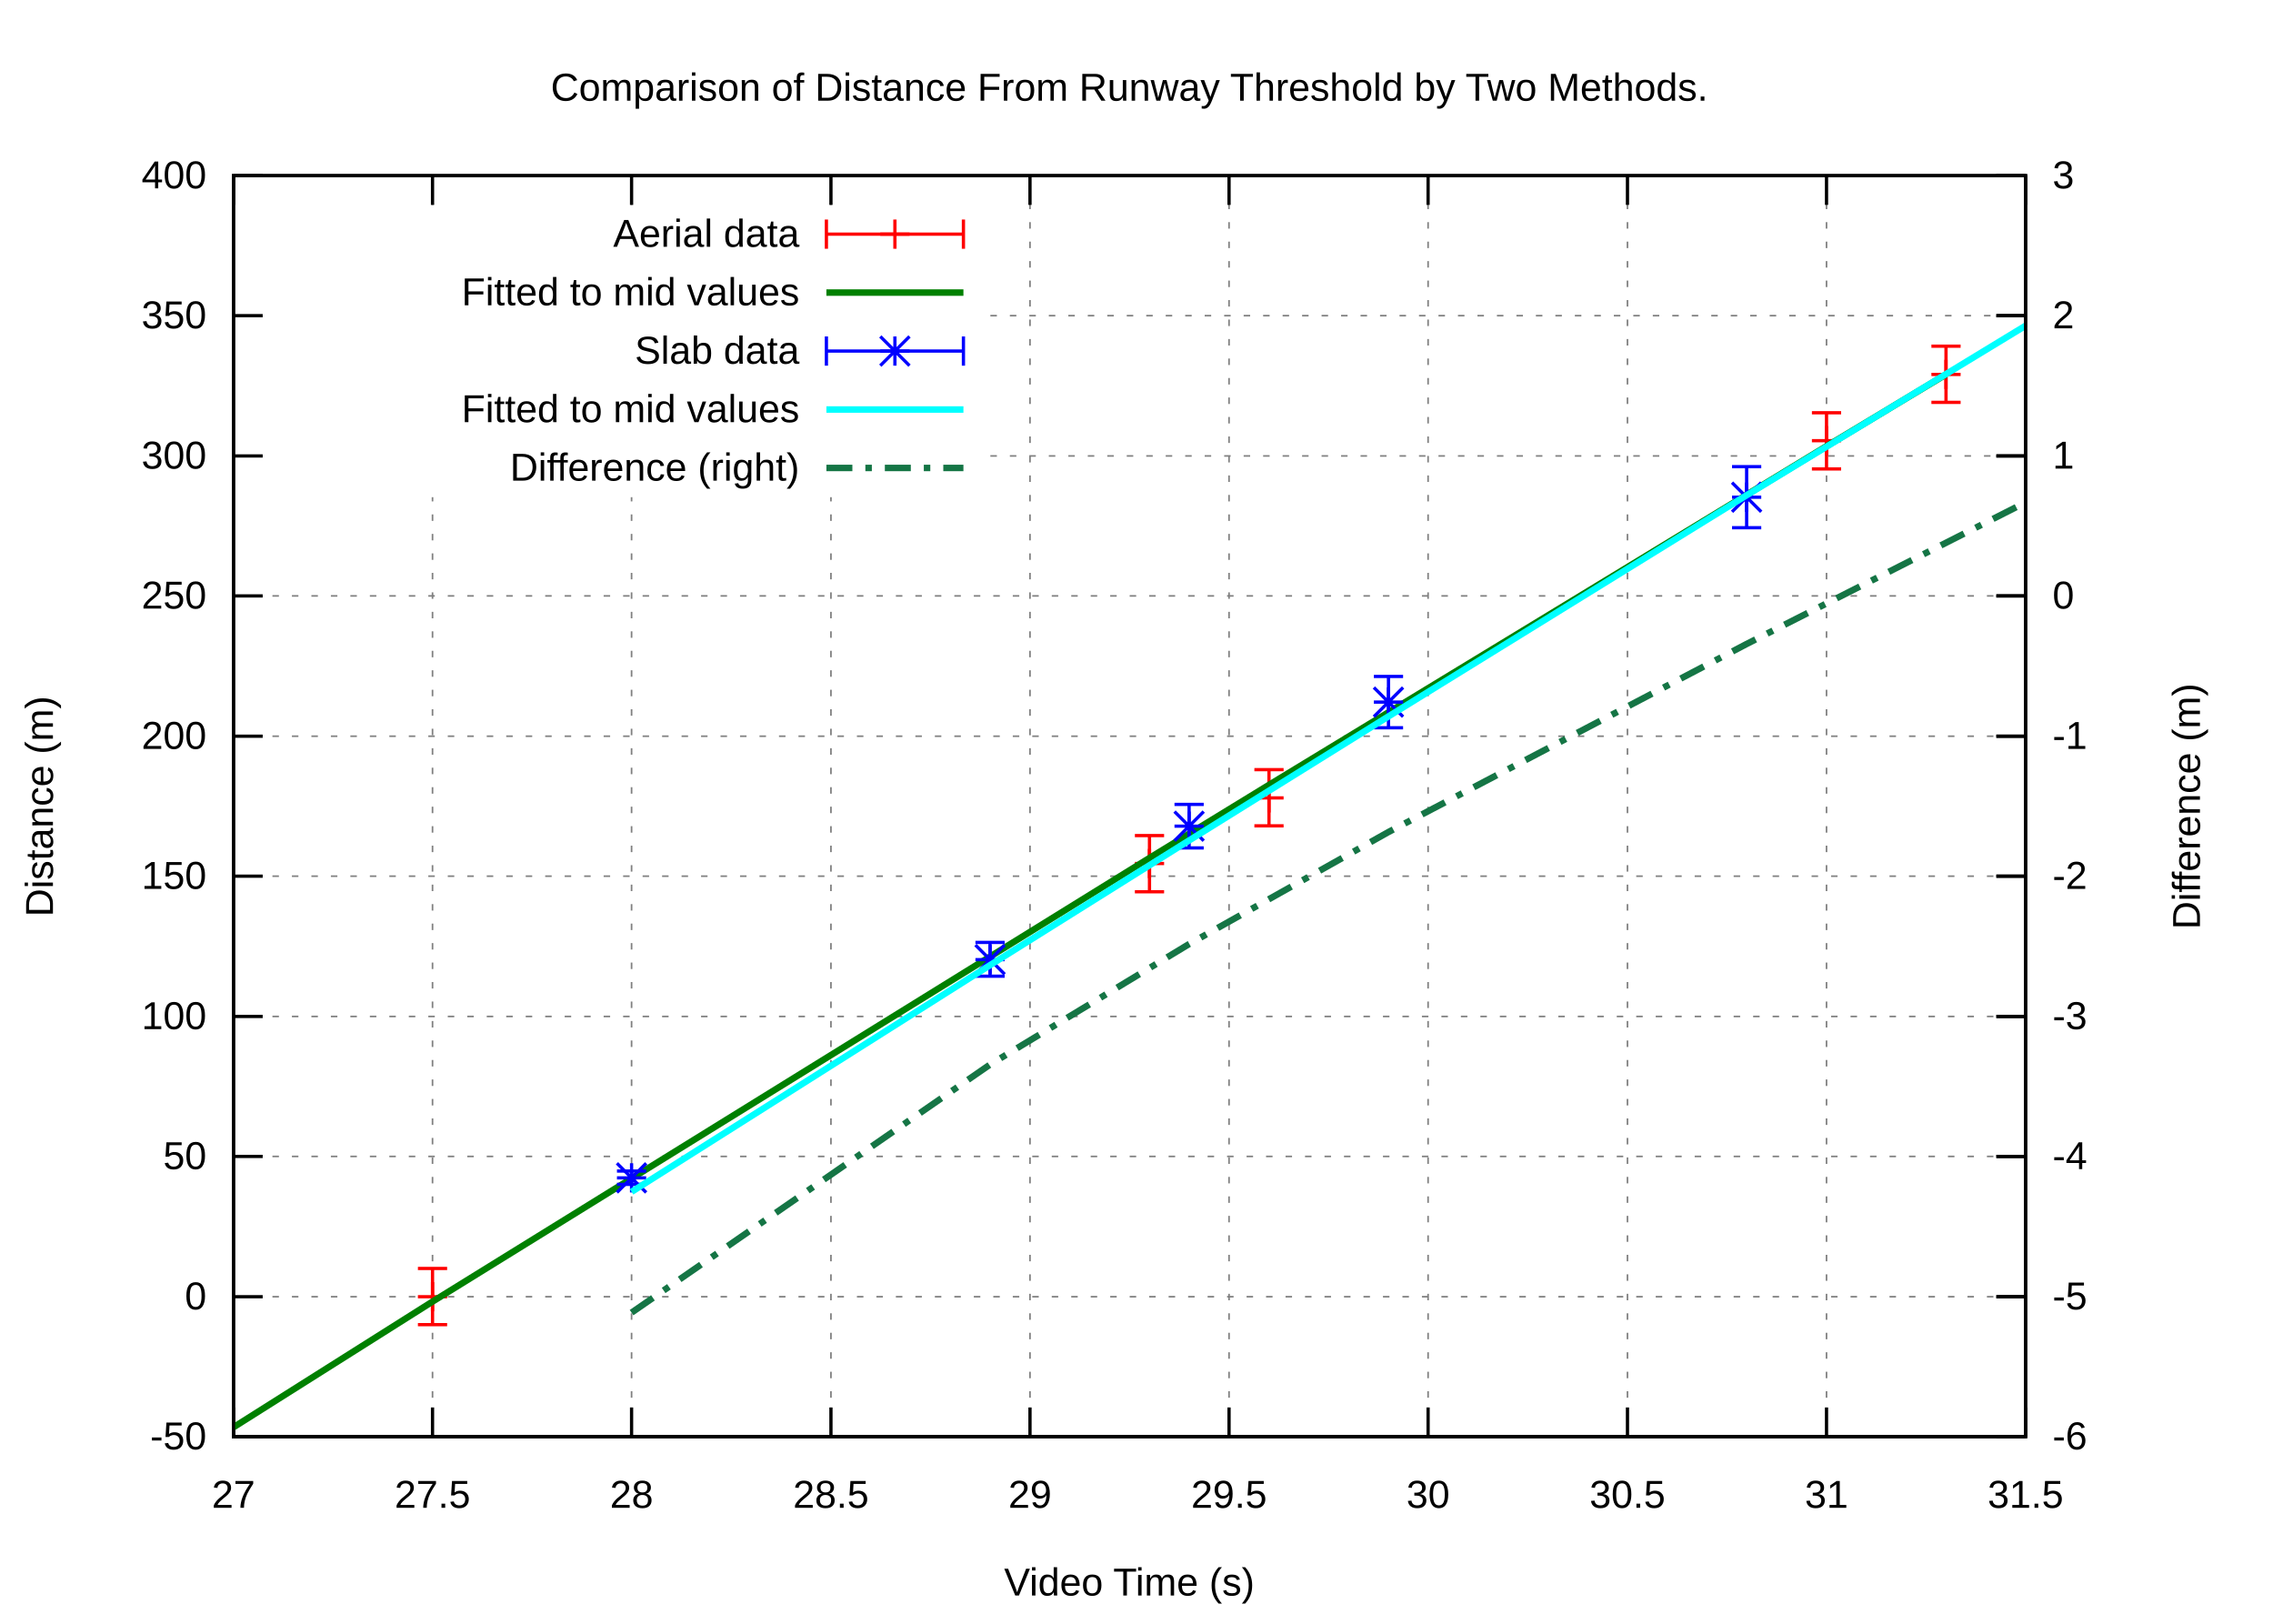
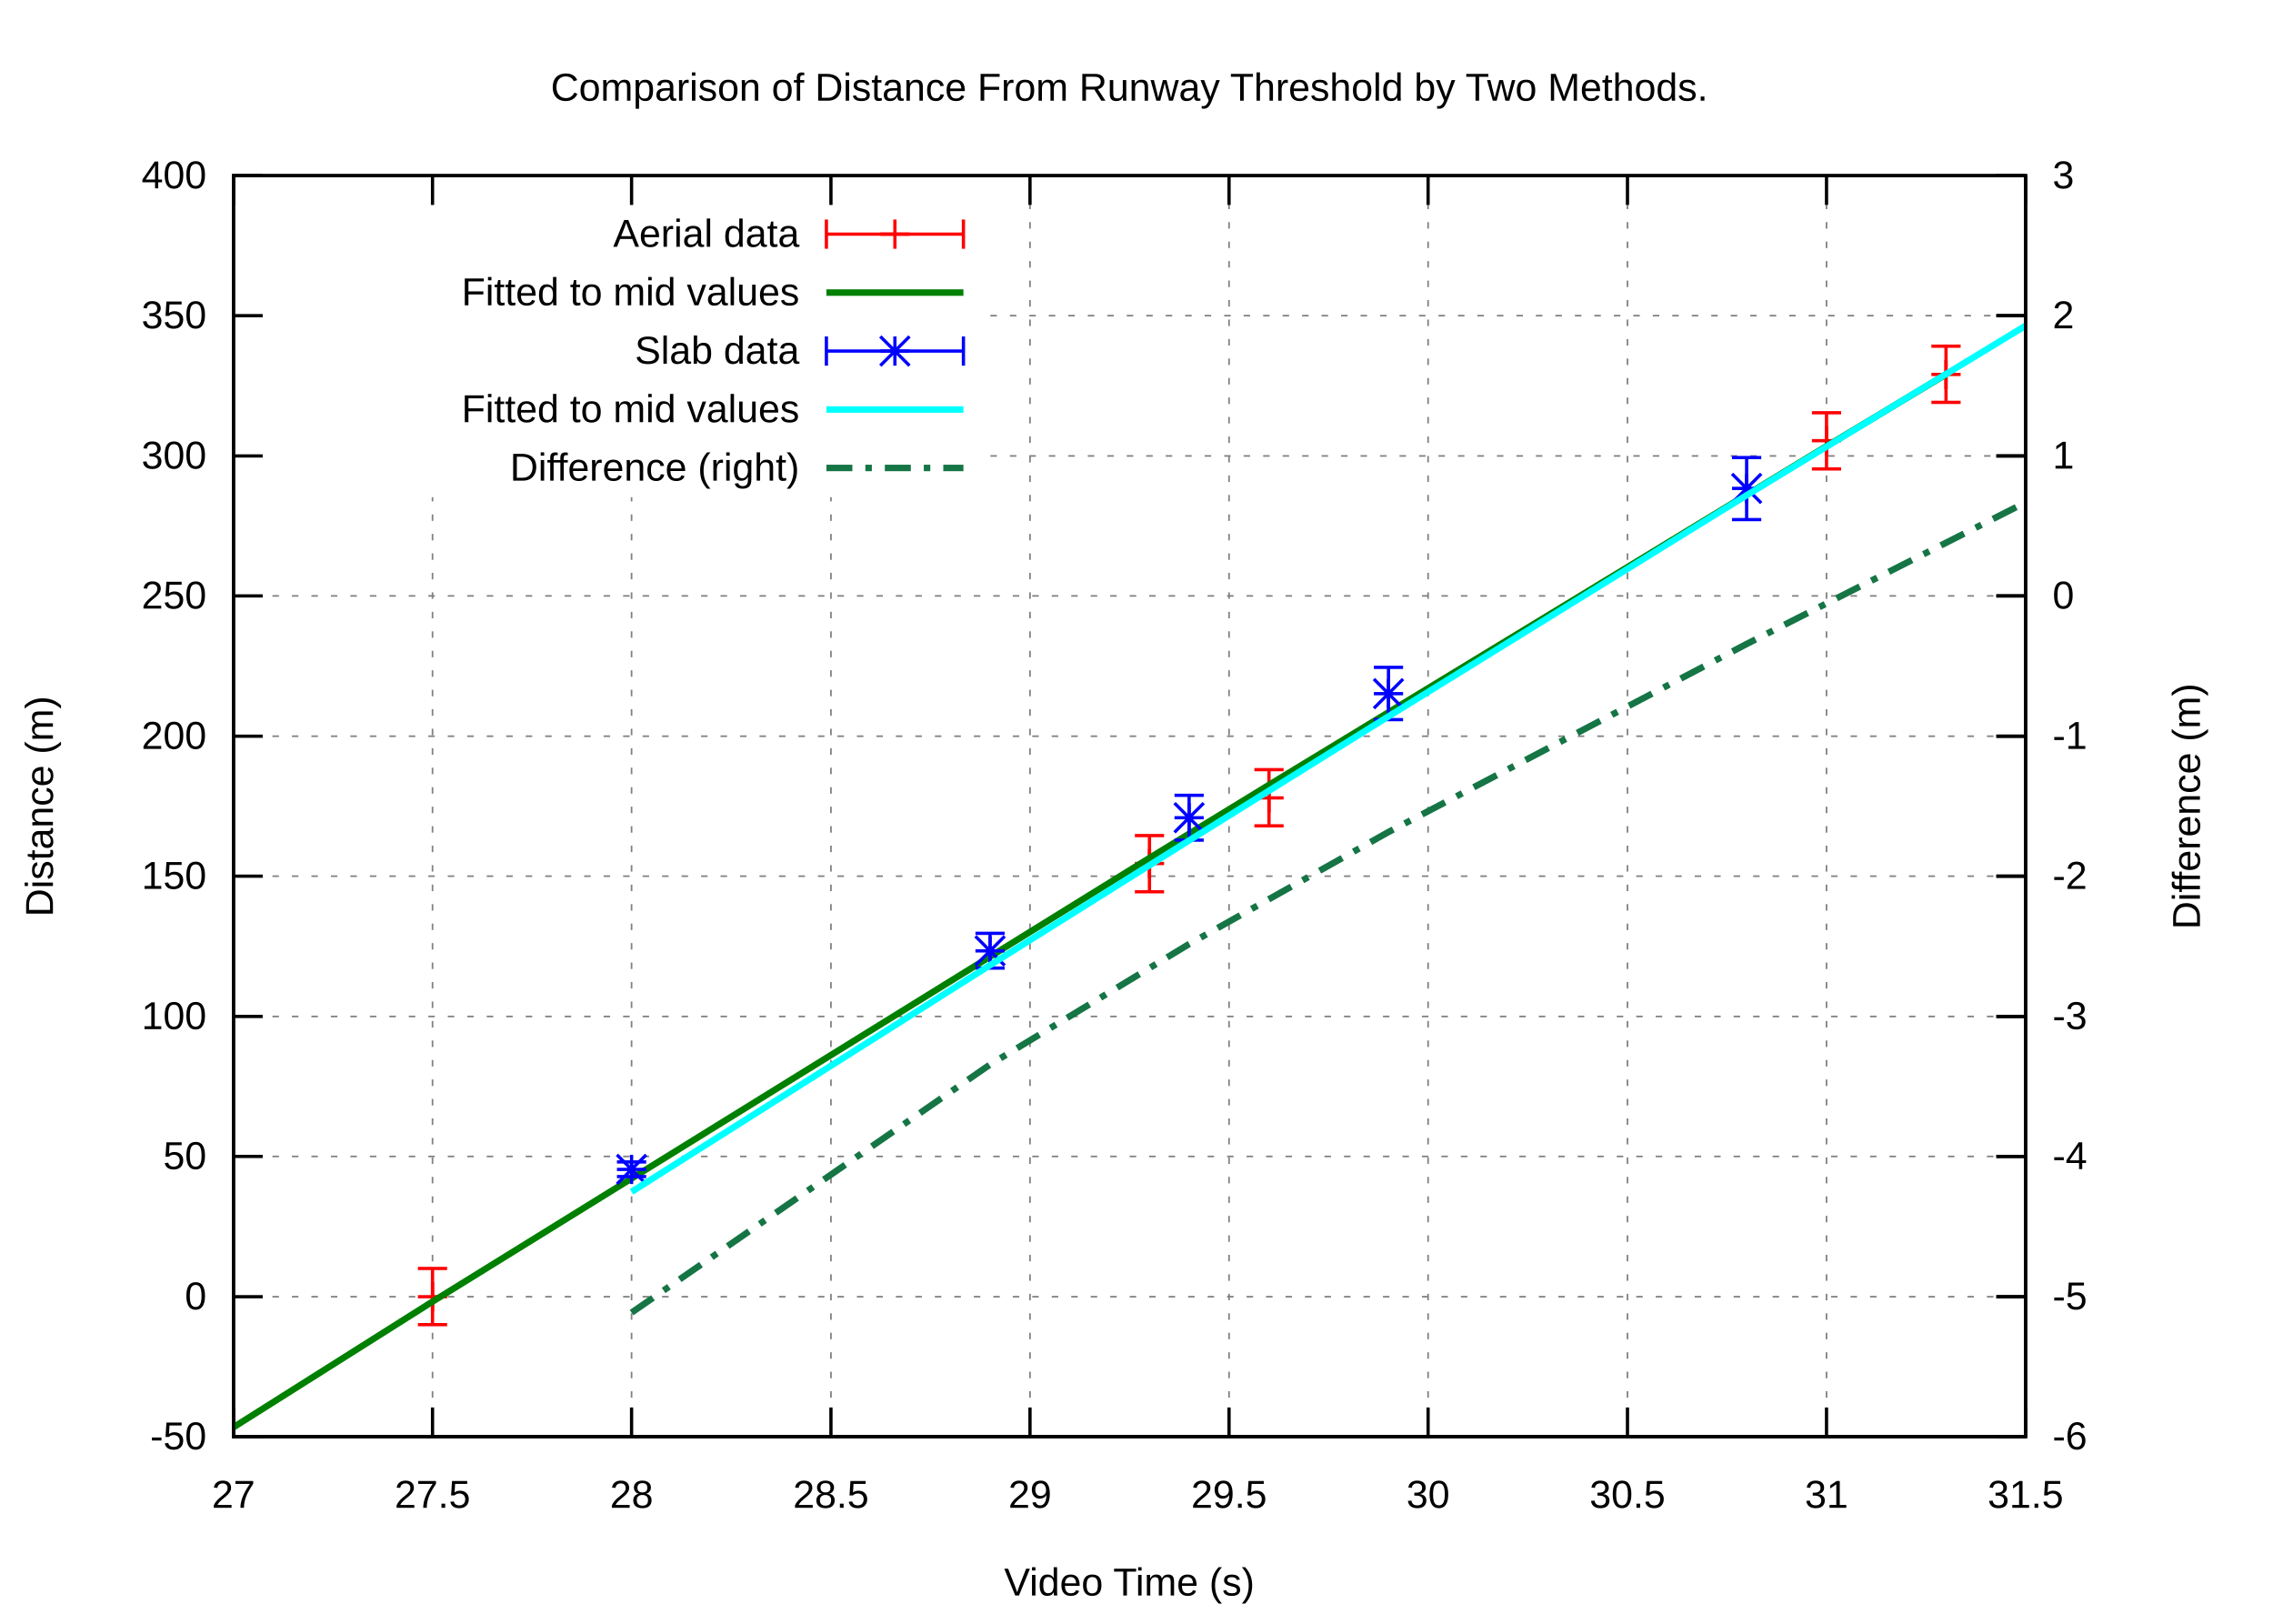
<svg xmlns="http://www.w3.org/2000/svg" xmlns:xlink="http://www.w3.org/1999/xlink" width="700" height="500" viewBox="0 0 700 500">
  <g id="gnuplot_canvas">
    <rect x="0" y="0" width="700" height="500" fill="none" />
    <defs>
      <circle id="gpDot" r="0.5" stroke-width="0.5" stroke="currentColor" />
      <path id="gpPt0" stroke-width="0.222" stroke="currentColor" d="M-1,0 h2 M0,-1 v2" />
      <path id="gpPt1" stroke-width="0.222" stroke="currentColor" d="M-1,-1 L1,1 M1,-1 L-1,1" />
      <path id="gpPt2" stroke-width="0.222" stroke="currentColor" d="M-1,0 L1,0 M0,-1 L0,1 M-1,-1 L1,1 M-1,1 L1,-1" />
      <rect id="gpPt3" stroke-width="0.222" stroke="currentColor" x="-1" y="-1" width="2" height="2" />
      <rect id="gpPt4" stroke-width="0.222" stroke="currentColor" fill="currentColor" x="-1" y="-1" width="2" height="2" />
      <circle id="gpPt5" stroke-width="0.222" stroke="currentColor" cx="0" cy="0" r="1" />
      <use xlink:href="#gpPt5" id="gpPt6" fill="currentColor" stroke="none" />
      <path id="gpPt7" stroke-width="0.222" stroke="currentColor" d="M0,-1.33 L-1.33,0.67 L1.33,0.67 z" />
      <use xlink:href="#gpPt7" id="gpPt8" fill="currentColor" stroke="none" />
      <use xlink:href="#gpPt7" id="gpPt9" stroke="currentColor" transform="rotate(180)" />
      <use xlink:href="#gpPt9" id="gpPt10" fill="currentColor" stroke="none" />
      <use xlink:href="#gpPt3" id="gpPt11" stroke="currentColor" transform="rotate(45)" />
      <use xlink:href="#gpPt11" id="gpPt12" fill="currentColor" stroke="none" />
      <path id="gpPt13" stroke-width="0.222" stroke="currentColor" d="M0,1.330 L1.265,0.411 L0.782,-1.067 L-0.782,-1.076 L-1.265,0.411 z" />
      <use xlink:href="#gpPt13" id="gpPt14" fill="currentColor" stroke="none" />
      <filter id="textbox" filterUnits="objectBoundingBox" x="0" y="0" height="1" width="1">
        <feFlood flood-color="white" flood-opacity="1" result="bgnd" />
        <feComposite in="SourceGraphic" in2="bgnd" operator="atop" />
      </filter>
      <filter id="greybox" filterUnits="objectBoundingBox" x="0" y="0" height="1" width="1">
        <feFlood flood-color="lightgrey" flood-opacity="1" result="grey" />
        <feComposite in="SourceGraphic" in2="grey" operator="atop" />
      </filter>
    </defs>
    <g fill="none" color="white" stroke="currentColor" stroke-width="1.00" stroke-linecap="butt" stroke-linejoin="miter">
</g>
    <g fill="none" color="black" stroke="currentColor" stroke-width="1.00" stroke-linecap="butt" stroke-linejoin="miter">
</g>
    <g fill="none" color="black" stroke="black" stroke-width="0.50" stroke-linecap="butt" stroke-linejoin="miter">
</g>
    <g fill="none" color="gray" stroke="currentColor" stroke-width="0.50" stroke-linecap="butt" stroke-linejoin="miter">
      <path stroke="gray" stroke-dasharray="2,4" class="gridline" d="M71.9,442.4 L623.8,442.4  " />
    </g>
    <g fill="none" color="gray" stroke="gray" stroke-width="1.00" stroke-linecap="butt" stroke-linejoin="miter">
</g>
    <g fill="none" color="black" stroke="currentColor" stroke-width="1.00" stroke-linecap="butt" stroke-linejoin="miter">
      <path stroke="black" d="M71.9,442.4 L80.9,442.4 M623.8,442.4 L614.8,442.4  " />
      <g transform="translate(63.6,446.3)" stroke="none" fill="black" font-family="Arial" font-size="12.00" text-anchor="end">
        <text>
          <tspan font-family="Arial">-50</tspan>
        </text>
      </g>
    </g>
    <g fill="none" color="black" stroke="currentColor" stroke-width="1.00" stroke-linecap="butt" stroke-linejoin="miter">
</g>
    <g fill="none" color="black" stroke="black" stroke-width="0.50" stroke-linecap="butt" stroke-linejoin="miter">
</g>
    <g fill="none" color="gray" stroke="currentColor" stroke-width="0.50" stroke-linecap="butt" stroke-linejoin="miter">
      <path stroke="gray" stroke-dasharray="2,4" class="gridline" d="M71.9,399.3 L623.8,399.3  " />
    </g>
    <g fill="none" color="gray" stroke="gray" stroke-width="1.00" stroke-linecap="butt" stroke-linejoin="miter">
</g>
    <g fill="none" color="black" stroke="currentColor" stroke-width="1.00" stroke-linecap="butt" stroke-linejoin="miter">
      <path stroke="black" d="M71.9,399.3 L80.9,399.3 M623.8,399.3 L614.8,399.3  " />
      <g transform="translate(63.6,403.2)" stroke="none" fill="black" font-family="Arial" font-size="12.00" text-anchor="end">
        <text>
          <tspan font-family="Arial"> 0</tspan>
        </text>
      </g>
    </g>
    <g fill="none" color="black" stroke="currentColor" stroke-width="1.00" stroke-linecap="butt" stroke-linejoin="miter">
</g>
    <g fill="none" color="black" stroke="black" stroke-width="0.50" stroke-linecap="butt" stroke-linejoin="miter">
</g>
    <g fill="none" color="gray" stroke="currentColor" stroke-width="0.50" stroke-linecap="butt" stroke-linejoin="miter">
      <path stroke="gray" stroke-dasharray="2,4" class="gridline" d="M71.9,356.1 L623.8,356.1  " />
    </g>
    <g fill="none" color="gray" stroke="gray" stroke-width="1.00" stroke-linecap="butt" stroke-linejoin="miter">
</g>
    <g fill="none" color="black" stroke="currentColor" stroke-width="1.00" stroke-linecap="butt" stroke-linejoin="miter">
      <path stroke="black" d="M71.9,356.1 L80.9,356.1 M623.8,356.1 L614.8,356.1  " />
      <g transform="translate(63.6,360.0)" stroke="none" fill="black" font-family="Arial" font-size="12.00" text-anchor="end">
        <text>
          <tspan font-family="Arial"> 50</tspan>
        </text>
      </g>
    </g>
    <g fill="none" color="black" stroke="currentColor" stroke-width="1.00" stroke-linecap="butt" stroke-linejoin="miter">
</g>
    <g fill="none" color="black" stroke="black" stroke-width="0.50" stroke-linecap="butt" stroke-linejoin="miter">
</g>
    <g fill="none" color="gray" stroke="currentColor" stroke-width="0.50" stroke-linecap="butt" stroke-linejoin="miter">
      <path stroke="gray" stroke-dasharray="2,4" class="gridline" d="M71.9,313.0 L623.8,313.0  " />
    </g>
    <g fill="none" color="gray" stroke="gray" stroke-width="1.00" stroke-linecap="butt" stroke-linejoin="miter">
</g>
    <g fill="none" color="black" stroke="currentColor" stroke-width="1.00" stroke-linecap="butt" stroke-linejoin="miter">
      <path stroke="black" d="M71.9,313.0 L80.9,313.0 M623.8,313.0 L614.8,313.0  " />
      <g transform="translate(63.6,316.9)" stroke="none" fill="black" font-family="Arial" font-size="12.00" text-anchor="end">
        <text>
          <tspan font-family="Arial"> 100</tspan>
        </text>
      </g>
    </g>
    <g fill="none" color="black" stroke="currentColor" stroke-width="1.00" stroke-linecap="butt" stroke-linejoin="miter">
</g>
    <g fill="none" color="black" stroke="black" stroke-width="0.50" stroke-linecap="butt" stroke-linejoin="miter">
</g>
    <g fill="none" color="gray" stroke="currentColor" stroke-width="0.50" stroke-linecap="butt" stroke-linejoin="miter">
      <path stroke="gray" stroke-dasharray="2,4" class="gridline" d="M71.9,269.8 L623.8,269.8  " />
    </g>
    <g fill="none" color="gray" stroke="gray" stroke-width="1.00" stroke-linecap="butt" stroke-linejoin="miter">
</g>
    <g fill="none" color="black" stroke="currentColor" stroke-width="1.00" stroke-linecap="butt" stroke-linejoin="miter">
      <path stroke="black" d="M71.9,269.8 L80.9,269.8 M623.8,269.8 L614.8,269.8  " />
      <g transform="translate(63.6,273.7)" stroke="none" fill="black" font-family="Arial" font-size="12.00" text-anchor="end">
        <text>
          <tspan font-family="Arial"> 150</tspan>
        </text>
      </g>
    </g>
    <g fill="none" color="black" stroke="currentColor" stroke-width="1.00" stroke-linecap="butt" stroke-linejoin="miter">
</g>
    <g fill="none" color="black" stroke="black" stroke-width="0.50" stroke-linecap="butt" stroke-linejoin="miter">
</g>
    <g fill="none" color="gray" stroke="currentColor" stroke-width="0.50" stroke-linecap="butt" stroke-linejoin="miter">
      <path stroke="gray" stroke-dasharray="2,4" class="gridline" d="M71.9,226.7 L623.8,226.7  " />
    </g>
    <g fill="none" color="gray" stroke="gray" stroke-width="1.00" stroke-linecap="butt" stroke-linejoin="miter">
</g>
    <g fill="none" color="black" stroke="currentColor" stroke-width="1.00" stroke-linecap="butt" stroke-linejoin="miter">
      <path stroke="black" d="M71.9,226.7 L80.9,226.7 M623.8,226.7 L614.8,226.7  " />
      <g transform="translate(63.6,230.6)" stroke="none" fill="black" font-family="Arial" font-size="12.00" text-anchor="end">
        <text>
          <tspan font-family="Arial"> 200</tspan>
        </text>
      </g>
    </g>
    <g fill="none" color="black" stroke="currentColor" stroke-width="1.00" stroke-linecap="butt" stroke-linejoin="miter">
</g>
    <g fill="none" color="black" stroke="black" stroke-width="0.50" stroke-linecap="butt" stroke-linejoin="miter">
</g>
    <g fill="none" color="gray" stroke="currentColor" stroke-width="0.50" stroke-linecap="butt" stroke-linejoin="miter">
      <path stroke="gray" stroke-dasharray="2,4" class="gridline" d="M71.9,183.5 L623.8,183.5  " />
    </g>
    <g fill="none" color="gray" stroke="gray" stroke-width="1.00" stroke-linecap="butt" stroke-linejoin="miter">
</g>
    <g fill="none" color="black" stroke="currentColor" stroke-width="1.00" stroke-linecap="butt" stroke-linejoin="miter">
      <path stroke="black" d="M71.9,183.5 L80.9,183.5 M623.8,183.5 L614.8,183.5  " />
      <g transform="translate(63.6,187.4)" stroke="none" fill="black" font-family="Arial" font-size="12.00" text-anchor="end">
        <text>
          <tspan font-family="Arial"> 250</tspan>
        </text>
      </g>
    </g>
    <g fill="none" color="black" stroke="currentColor" stroke-width="1.00" stroke-linecap="butt" stroke-linejoin="miter">
</g>
    <g fill="none" color="black" stroke="black" stroke-width="0.50" stroke-linecap="butt" stroke-linejoin="miter">
</g>
    <g fill="none" color="gray" stroke="currentColor" stroke-width="0.50" stroke-linecap="butt" stroke-linejoin="miter">
      <path stroke="gray" stroke-dasharray="2,4" class="gridline" d="M71.9,140.4 L80.2,140.4 M305.0,140.4 L623.8,140.4  " />
    </g>
    <g fill="none" color="gray" stroke="gray" stroke-width="1.00" stroke-linecap="butt" stroke-linejoin="miter">
</g>
    <g fill="none" color="black" stroke="currentColor" stroke-width="1.00" stroke-linecap="butt" stroke-linejoin="miter">
      <path stroke="black" d="M71.9,140.4 L80.9,140.4 M623.8,140.4 L614.8,140.4  " />
      <g transform="translate(63.6,144.3)" stroke="none" fill="black" font-family="Arial" font-size="12.00" text-anchor="end">
        <text>
          <tspan font-family="Arial"> 300</tspan>
        </text>
      </g>
    </g>
    <g fill="none" color="black" stroke="currentColor" stroke-width="1.00" stroke-linecap="butt" stroke-linejoin="miter">
</g>
    <g fill="none" color="black" stroke="black" stroke-width="0.50" stroke-linecap="butt" stroke-linejoin="miter">
</g>
    <g fill="none" color="gray" stroke="currentColor" stroke-width="0.50" stroke-linecap="butt" stroke-linejoin="miter">
      <path stroke="gray" stroke-dasharray="2,4" class="gridline" d="M71.9,97.2 L80.2,97.2 M305.0,97.2 L623.8,97.2  " />
    </g>
    <g fill="none" color="gray" stroke="gray" stroke-width="1.00" stroke-linecap="butt" stroke-linejoin="miter">
</g>
    <g fill="none" color="black" stroke="currentColor" stroke-width="1.00" stroke-linecap="butt" stroke-linejoin="miter">
      <path stroke="black" d="M71.9,97.2 L80.9,97.2 M623.8,97.2 L614.8,97.2  " />
      <g transform="translate(63.6,101.1)" stroke="none" fill="black" font-family="Arial" font-size="12.00" text-anchor="end">
        <text>
          <tspan font-family="Arial"> 350</tspan>
        </text>
      </g>
    </g>
    <g fill="none" color="black" stroke="currentColor" stroke-width="1.00" stroke-linecap="butt" stroke-linejoin="miter">
</g>
    <g fill="none" color="black" stroke="black" stroke-width="0.50" stroke-linecap="butt" stroke-linejoin="miter">
</g>
    <g fill="none" color="gray" stroke="currentColor" stroke-width="0.50" stroke-linecap="butt" stroke-linejoin="miter">
      <path stroke="gray" stroke-dasharray="2,4" class="gridline" d="M71.9,54.1 L623.8,54.1  " />
    </g>
    <g fill="none" color="gray" stroke="gray" stroke-width="1.00" stroke-linecap="butt" stroke-linejoin="miter">
</g>
    <g fill="none" color="black" stroke="currentColor" stroke-width="1.00" stroke-linecap="butt" stroke-linejoin="miter">
      <path stroke="black" d="M71.9,54.1 L80.9,54.1 M623.8,54.1 L614.8,54.1  " />
      <g transform="translate(63.6,58.0)" stroke="none" fill="black" font-family="Arial" font-size="12.00" text-anchor="end">
        <text>
          <tspan font-family="Arial"> 400</tspan>
        </text>
      </g>
    </g>
    <g fill="none" color="black" stroke="currentColor" stroke-width="1.00" stroke-linecap="butt" stroke-linejoin="miter">
</g>
    <g fill="none" color="black" stroke="black" stroke-width="0.50" stroke-linecap="butt" stroke-linejoin="miter">
</g>
    <g fill="none" color="gray" stroke="currentColor" stroke-width="0.50" stroke-linecap="butt" stroke-linejoin="miter">
      <path stroke="gray" stroke-dasharray="2,4" class="gridline" d="M71.9,442.4 L71.9,54.1  " />
    </g>
    <g fill="none" color="gray" stroke="gray" stroke-width="1.00" stroke-linecap="butt" stroke-linejoin="miter">
</g>
    <g fill="none" color="black" stroke="currentColor" stroke-width="1.00" stroke-linecap="butt" stroke-linejoin="miter">
      <path stroke="black" d="M71.9,442.4 L71.9,433.4 M71.9,54.1 L71.9,63.1  " />
      <g transform="translate(71.9,464.3)" stroke="none" fill="black" font-family="Arial" font-size="12.00" text-anchor="middle">
        <text>
          <tspan font-family="Arial"> 27</tspan>
        </text>
      </g>
    </g>
    <g fill="none" color="black" stroke="currentColor" stroke-width="1.00" stroke-linecap="butt" stroke-linejoin="miter">
</g>
    <g fill="none" color="black" stroke="black" stroke-width="0.50" stroke-linecap="butt" stroke-linejoin="miter">
</g>
    <g fill="none" color="gray" stroke="currentColor" stroke-width="0.50" stroke-linecap="butt" stroke-linejoin="miter">
      <path stroke="gray" stroke-dasharray="2,4" class="gridline" d="M133.2,442.4 L133.2,153.1 M133.2,63.1 L133.2,54.1  " />
    </g>
    <g fill="none" color="gray" stroke="gray" stroke-width="1.00" stroke-linecap="butt" stroke-linejoin="miter">
</g>
    <g fill="none" color="black" stroke="currentColor" stroke-width="1.00" stroke-linecap="butt" stroke-linejoin="miter">
      <path stroke="black" d="M133.2,442.4 L133.2,433.4 M133.2,54.1 L133.2,63.1  " />
      <g transform="translate(133.2,464.3)" stroke="none" fill="black" font-family="Arial" font-size="12.00" text-anchor="middle">
        <text>
          <tspan font-family="Arial"> 27.5</tspan>
        </text>
      </g>
    </g>
    <g fill="none" color="black" stroke="currentColor" stroke-width="1.00" stroke-linecap="butt" stroke-linejoin="miter">
</g>
    <g fill="none" color="black" stroke="black" stroke-width="0.50" stroke-linecap="butt" stroke-linejoin="miter">
</g>
    <g fill="none" color="gray" stroke="currentColor" stroke-width="0.50" stroke-linecap="butt" stroke-linejoin="miter">
      <path stroke="gray" stroke-dasharray="2,4" class="gridline" d="M194.5,442.4 L194.5,153.1 M194.5,63.1 L194.5,54.1  " />
    </g>
    <g fill="none" color="gray" stroke="gray" stroke-width="1.00" stroke-linecap="butt" stroke-linejoin="miter">
</g>
    <g fill="none" color="black" stroke="currentColor" stroke-width="1.00" stroke-linecap="butt" stroke-linejoin="miter">
      <path stroke="black" d="M194.5,442.4 L194.5,433.4 M194.5,54.1 L194.5,63.1  " />
      <g transform="translate(194.5,464.3)" stroke="none" fill="black" font-family="Arial" font-size="12.00" text-anchor="middle">
        <text>
          <tspan font-family="Arial"> 28</tspan>
        </text>
      </g>
    </g>
    <g fill="none" color="black" stroke="currentColor" stroke-width="1.00" stroke-linecap="butt" stroke-linejoin="miter">
</g>
    <g fill="none" color="black" stroke="black" stroke-width="0.50" stroke-linecap="butt" stroke-linejoin="miter">
</g>
    <g fill="none" color="gray" stroke="currentColor" stroke-width="0.50" stroke-linecap="butt" stroke-linejoin="miter">
      <path stroke="gray" stroke-dasharray="2,4" class="gridline" d="M255.9,442.4 L255.9,153.1 M255.9,63.1 L255.9,54.1  " />
    </g>
    <g fill="none" color="gray" stroke="gray" stroke-width="1.00" stroke-linecap="butt" stroke-linejoin="miter">
</g>
    <g fill="none" color="black" stroke="currentColor" stroke-width="1.00" stroke-linecap="butt" stroke-linejoin="miter">
      <path stroke="black" d="M255.9,442.4 L255.9,433.4 M255.9,54.1 L255.9,63.1  " />
      <g transform="translate(255.9,464.3)" stroke="none" fill="black" font-family="Arial" font-size="12.00" text-anchor="middle">
        <text>
          <tspan font-family="Arial"> 28.5</tspan>
        </text>
      </g>
    </g>
    <g fill="none" color="black" stroke="currentColor" stroke-width="1.00" stroke-linecap="butt" stroke-linejoin="miter">
</g>
    <g fill="none" color="black" stroke="black" stroke-width="0.50" stroke-linecap="butt" stroke-linejoin="miter">
</g>
    <g fill="none" color="gray" stroke="currentColor" stroke-width="0.50" stroke-linecap="butt" stroke-linejoin="miter">
      <path stroke="gray" stroke-dasharray="2,4" class="gridline" d="M317.2,442.4 L317.2,54.1  " />
    </g>
    <g fill="none" color="gray" stroke="gray" stroke-width="1.00" stroke-linecap="butt" stroke-linejoin="miter">
</g>
    <g fill="none" color="black" stroke="currentColor" stroke-width="1.00" stroke-linecap="butt" stroke-linejoin="miter">
      <path stroke="black" d="M317.2,442.4 L317.2,433.4 M317.2,54.1 L317.2,63.1  " />
      <g transform="translate(317.2,464.3)" stroke="none" fill="black" font-family="Arial" font-size="12.00" text-anchor="middle">
        <text>
          <tspan font-family="Arial"> 29</tspan>
        </text>
      </g>
    </g>
    <g fill="none" color="black" stroke="currentColor" stroke-width="1.00" stroke-linecap="butt" stroke-linejoin="miter">
</g>
    <g fill="none" color="black" stroke="black" stroke-width="0.50" stroke-linecap="butt" stroke-linejoin="miter">
</g>
    <g fill="none" color="gray" stroke="currentColor" stroke-width="0.50" stroke-linecap="butt" stroke-linejoin="miter">
      <path stroke="gray" stroke-dasharray="2,4" class="gridline" d="M378.5,442.4 L378.5,54.1  " />
    </g>
    <g fill="none" color="gray" stroke="gray" stroke-width="1.00" stroke-linecap="butt" stroke-linejoin="miter">
</g>
    <g fill="none" color="black" stroke="currentColor" stroke-width="1.00" stroke-linecap="butt" stroke-linejoin="miter">
      <path stroke="black" d="M378.5,442.4 L378.5,433.4 M378.5,54.1 L378.5,63.1  " />
      <g transform="translate(378.5,464.3)" stroke="none" fill="black" font-family="Arial" font-size="12.00" text-anchor="middle">
        <text>
          <tspan font-family="Arial"> 29.5</tspan>
        </text>
      </g>
    </g>
    <g fill="none" color="black" stroke="currentColor" stroke-width="1.00" stroke-linecap="butt" stroke-linejoin="miter">
</g>
    <g fill="none" color="black" stroke="black" stroke-width="0.50" stroke-linecap="butt" stroke-linejoin="miter">
</g>
    <g fill="none" color="gray" stroke="currentColor" stroke-width="0.50" stroke-linecap="butt" stroke-linejoin="miter">
      <path stroke="gray" stroke-dasharray="2,4" class="gridline" d="M439.8,442.4 L439.8,54.1  " />
    </g>
    <g fill="none" color="gray" stroke="gray" stroke-width="1.00" stroke-linecap="butt" stroke-linejoin="miter">
</g>
    <g fill="none" color="black" stroke="currentColor" stroke-width="1.00" stroke-linecap="butt" stroke-linejoin="miter">
      <path stroke="black" d="M439.8,442.4 L439.8,433.4 M439.8,54.1 L439.8,63.1  " />
      <g transform="translate(439.8,464.3)" stroke="none" fill="black" font-family="Arial" font-size="12.00" text-anchor="middle">
        <text>
          <tspan font-family="Arial"> 30</tspan>
        </text>
      </g>
    </g>
    <g fill="none" color="black" stroke="currentColor" stroke-width="1.00" stroke-linecap="butt" stroke-linejoin="miter">
</g>
    <g fill="none" color="black" stroke="black" stroke-width="0.50" stroke-linecap="butt" stroke-linejoin="miter">
</g>
    <g fill="none" color="gray" stroke="currentColor" stroke-width="0.50" stroke-linecap="butt" stroke-linejoin="miter">
      <path stroke="gray" stroke-dasharray="2,4" class="gridline" d="M501.2,442.4 L501.2,54.1  " />
    </g>
    <g fill="none" color="gray" stroke="gray" stroke-width="1.00" stroke-linecap="butt" stroke-linejoin="miter">
</g>
    <g fill="none" color="black" stroke="currentColor" stroke-width="1.00" stroke-linecap="butt" stroke-linejoin="miter">
      <path stroke="black" d="M501.2,442.4 L501.2,433.4 M501.2,54.1 L501.2,63.1  " />
      <g transform="translate(501.2,464.3)" stroke="none" fill="black" font-family="Arial" font-size="12.00" text-anchor="middle">
        <text>
          <tspan font-family="Arial"> 30.5</tspan>
        </text>
      </g>
    </g>
    <g fill="none" color="black" stroke="currentColor" stroke-width="1.00" stroke-linecap="butt" stroke-linejoin="miter">
</g>
    <g fill="none" color="black" stroke="black" stroke-width="0.50" stroke-linecap="butt" stroke-linejoin="miter">
</g>
    <g fill="none" color="gray" stroke="currentColor" stroke-width="0.50" stroke-linecap="butt" stroke-linejoin="miter">
      <path stroke="gray" stroke-dasharray="2,4" class="gridline" d="M562.5,442.4 L562.5,54.1  " />
    </g>
    <g fill="none" color="gray" stroke="gray" stroke-width="1.00" stroke-linecap="butt" stroke-linejoin="miter">
</g>
    <g fill="none" color="black" stroke="currentColor" stroke-width="1.00" stroke-linecap="butt" stroke-linejoin="miter">
      <path stroke="black" d="M562.5,442.4 L562.5,433.4 M562.5,54.1 L562.5,63.1  " />
      <g transform="translate(562.5,464.3)" stroke="none" fill="black" font-family="Arial" font-size="12.00" text-anchor="middle">
        <text>
          <tspan font-family="Arial"> 31</tspan>
        </text>
      </g>
    </g>
    <g fill="none" color="black" stroke="currentColor" stroke-width="1.00" stroke-linecap="butt" stroke-linejoin="miter">
</g>
    <g fill="none" color="black" stroke="black" stroke-width="0.50" stroke-linecap="butt" stroke-linejoin="miter">
</g>
    <g fill="none" color="gray" stroke="currentColor" stroke-width="0.50" stroke-linecap="butt" stroke-linejoin="miter">
      <path stroke="gray" stroke-dasharray="2,4" class="gridline" d="M623.8,442.4 L623.8,54.1  " />
    </g>
    <g fill="none" color="gray" stroke="gray" stroke-width="1.00" stroke-linecap="butt" stroke-linejoin="miter">
</g>
    <g fill="none" color="black" stroke="currentColor" stroke-width="1.00" stroke-linecap="butt" stroke-linejoin="miter">
      <path stroke="black" d="M623.8,442.4 L623.8,433.4 M623.8,54.1 L623.8,63.1  " />
      <g transform="translate(623.8,464.3)" stroke="none" fill="black" font-family="Arial" font-size="12.00" text-anchor="middle">
        <text>
          <tspan font-family="Arial"> 31.5</tspan>
        </text>
      </g>
    </g>
    <g fill="none" color="black" stroke="currentColor" stroke-width="1.00" stroke-linecap="butt" stroke-linejoin="miter">
      <path stroke="black" d="M623.8,442.4 L614.8,442.4  " />
      <g transform="translate(632.1,446.3)" stroke="none" fill="black" font-family="Arial" font-size="12.00" text-anchor="start">
        <text>
          <tspan font-family="Arial">-6</tspan>
        </text>
      </g>
    </g>
    <g fill="none" color="black" stroke="currentColor" stroke-width="1.00" stroke-linecap="butt" stroke-linejoin="miter">
      <path stroke="black" d="M623.8,399.3 L614.8,399.3  " />
      <g transform="translate(632.1,403.2)" stroke="none" fill="black" font-family="Arial" font-size="12.00" text-anchor="start">
        <text>
          <tspan font-family="Arial">-5</tspan>
        </text>
      </g>
    </g>
    <g fill="none" color="black" stroke="currentColor" stroke-width="1.00" stroke-linecap="butt" stroke-linejoin="miter">
      <path stroke="black" d="M623.8,356.1 L614.8,356.1  " />
      <g transform="translate(632.1,360.0)" stroke="none" fill="black" font-family="Arial" font-size="12.00" text-anchor="start">
        <text>
          <tspan font-family="Arial">-4</tspan>
        </text>
      </g>
    </g>
    <g fill="none" color="black" stroke="currentColor" stroke-width="1.00" stroke-linecap="butt" stroke-linejoin="miter">
      <path stroke="black" d="M623.8,313.0 L614.8,313.0  " />
      <g transform="translate(632.1,316.9)" stroke="none" fill="black" font-family="Arial" font-size="12.00" text-anchor="start">
        <text>
          <tspan font-family="Arial">-3</tspan>
        </text>
      </g>
    </g>
    <g fill="none" color="black" stroke="currentColor" stroke-width="1.00" stroke-linecap="butt" stroke-linejoin="miter">
      <path stroke="black" d="M623.8,269.8 L614.8,269.8  " />
      <g transform="translate(632.1,273.7)" stroke="none" fill="black" font-family="Arial" font-size="12.00" text-anchor="start">
        <text>
          <tspan font-family="Arial">-2</tspan>
        </text>
      </g>
    </g>
    <g fill="none" color="black" stroke="currentColor" stroke-width="1.00" stroke-linecap="butt" stroke-linejoin="miter">
      <path stroke="black" d="M623.8,226.7 L614.8,226.7  " />
      <g transform="translate(632.1,230.6)" stroke="none" fill="black" font-family="Arial" font-size="12.00" text-anchor="start">
        <text>
          <tspan font-family="Arial">-1</tspan>
        </text>
      </g>
    </g>
    <g fill="none" color="black" stroke="currentColor" stroke-width="1.00" stroke-linecap="butt" stroke-linejoin="miter">
      <path stroke="black" d="M623.8,183.5 L614.8,183.5  " />
      <g transform="translate(632.1,187.4)" stroke="none" fill="black" font-family="Arial" font-size="12.00" text-anchor="start">
        <text>
          <tspan font-family="Arial"> 0</tspan>
        </text>
      </g>
    </g>
    <g fill="none" color="black" stroke="currentColor" stroke-width="1.00" stroke-linecap="butt" stroke-linejoin="miter">
      <path stroke="black" d="M623.8,140.4 L614.8,140.4  " />
      <g transform="translate(632.1,144.3)" stroke="none" fill="black" font-family="Arial" font-size="12.00" text-anchor="start">
        <text>
          <tspan font-family="Arial"> 1</tspan>
        </text>
      </g>
    </g>
    <g fill="none" color="black" stroke="currentColor" stroke-width="1.00" stroke-linecap="butt" stroke-linejoin="miter">
      <path stroke="black" d="M623.8,97.2 L614.8,97.2  " />
      <g transform="translate(632.1,101.1)" stroke="none" fill="black" font-family="Arial" font-size="12.00" text-anchor="start">
        <text>
          <tspan font-family="Arial"> 2</tspan>
        </text>
      </g>
    </g>
    <g fill="none" color="black" stroke="currentColor" stroke-width="1.00" stroke-linecap="butt" stroke-linejoin="miter">
      <path stroke="black" d="M623.8,54.1 L614.8,54.1  " />
      <g transform="translate(632.1,58.0)" stroke="none" fill="black" font-family="Arial" font-size="12.00" text-anchor="start">
        <text>
          <tspan font-family="Arial"> 3</tspan>
        </text>
      </g>
    </g>
    <g fill="none" color="black" stroke="currentColor" stroke-width="1.00" stroke-linecap="butt" stroke-linejoin="miter">
</g>
    <g fill="none" color="black" stroke="currentColor" stroke-width="1.00" stroke-linecap="butt" stroke-linejoin="miter">
      <path stroke="black" d="M71.9,54.1 L71.9,442.4 L623.8,442.4 L623.8,54.1 L71.9,54.1 Z  " />
    </g>
    <g fill="none" color="black" stroke="currentColor" stroke-width="1.00" stroke-linecap="butt" stroke-linejoin="miter">
      <g transform="translate(16.3,248.3) rotate(270)" stroke="none" fill="black" font-family="Arial" font-size="12.00" text-anchor="middle">
        <text>
          <tspan font-family="Arial">Distance (m)</tspan>
        </text>
      </g>
    </g>
    <g fill="none" color="black" stroke="currentColor" stroke-width="1.00" stroke-linecap="butt" stroke-linejoin="miter">
      <g transform="translate(677.5,248.3) rotate(270)" stroke="none" fill="black" font-family="Arial" font-size="12.00" text-anchor="middle">
        <text>
          <tspan font-family="Arial">Difference (m)</tspan>
        </text>
      </g>
    </g>
    <g fill="none" color="black" stroke="currentColor" stroke-width="1.00" stroke-linecap="butt" stroke-linejoin="miter">
      <g transform="translate(347.8,491.3)" stroke="none" fill="black" font-family="Arial" font-size="12.00" text-anchor="middle">
        <text>
          <tspan font-family="Arial">Video Time (s)</tspan>
        </text>
      </g>
    </g>
    <g fill="none" color="black" stroke="currentColor" stroke-width="1.00" stroke-linecap="butt" stroke-linejoin="miter">
      <g transform="translate(347.8,31.0)" stroke="none" fill="black" font-family="Arial" font-size="12.00" text-anchor="middle">
        <text>
          <tspan font-family="Arial">Comparison of Distance From Runway Threshold by Two Methods.</tspan>
        </text>
      </g>
    </g>
    <g id="gnuplot_plot_1">
      <g fill="none" color="black" stroke="currentColor" stroke-width="1.00" stroke-linecap="butt" stroke-linejoin="miter">
        <g transform="translate(246.2,76.0)" stroke="none" fill="black" font-family="Arial" font-size="12.00" text-anchor="end">
          <text>
            <tspan font-family="Arial">Aerial data</tspan>
          </text>
        </g>
      </g>
      <g fill="none" color="black" stroke="currentColor" stroke-width="1.00" stroke-linecap="butt" stroke-linejoin="miter">
        <path stroke="red" d="M254.5,72.1 L296.7,72.1 M254.5,67.6 L254.5,76.6 M296.7,67.6 L296.7,76.6 M133.2,390.6 L133.2,407.9   M128.7,390.6 L137.7,390.6 M128.7,407.9 L137.7,407.9 M354.0,257.3 L354.0,274.6 M349.5,257.3 L358.5,257.3   M349.5,274.6 L358.5,274.6 M390.8,237.0 L390.8,254.3 M386.3,237.0 L395.3,237.0 M386.3,254.3 L395.3,254.3   M562.5,127.1 L562.5,144.4 M558.0,127.1 L567.0,127.1 M558.0,144.4 L567.0,144.4 M599.3,106.6 L599.3,123.9   M594.8,106.6 L603.8,106.6 M594.8,123.9 L603.8,123.9  " />
        <use xlink:href="#gpPt0" transform="translate(133.2,399.3) scale(4.50)" color="red" />
        <use xlink:href="#gpPt0" transform="translate(354.0,265.9) scale(4.50)" color="red" />
        <use xlink:href="#gpPt0" transform="translate(390.8,245.7) scale(4.50)" color="red" />
        <use xlink:href="#gpPt0" transform="translate(562.5,135.7) scale(4.50)" color="red" />
        <use xlink:href="#gpPt0" transform="translate(599.3,115.3) scale(4.50)" color="red" />
        <use xlink:href="#gpPt0" transform="translate(275.6,72.1) scale(4.50)" color="red" />
      </g>
    </g>
    <g id="gnuplot_plot_2">
      <g fill="none" color="white" stroke="red" stroke-width="2.00" stroke-linecap="butt" stroke-linejoin="miter">
</g>
      <g fill="none" color="black" stroke="currentColor" stroke-width="2.00" stroke-linecap="butt" stroke-linejoin="miter">
        <g transform="translate(246.2,94.0)" stroke="none" fill="black" font-family="Arial" font-size="12.00" text-anchor="end">
          <text>
            <tspan font-family="Arial">Fitted to mid values</tspan>
          </text>
        </g>
      </g>
      <g fill="none" color="black" stroke="currentColor" stroke-width="2.00" stroke-linecap="butt" stroke-linejoin="miter">
        <path stroke="green" d="M254.5,90.1 L296.7,90.1 M71.9,439.5 L133.2,400.8 L354.0,264.2 L390.8,241.7 L562.5,137.4 L599.3,115.3    " />
      </g>
    </g>
    <g id="gnuplot_plot_3">
      <g fill="none" color="white" stroke="green" stroke-width="1.00" stroke-linecap="butt" stroke-linejoin="miter">
</g>
      <g fill="none" color="black" stroke="currentColor" stroke-width="1.00" stroke-linecap="butt" stroke-linejoin="miter">
        <g transform="translate(246.2,112.0)" stroke="none" fill="black" font-family="Arial" font-size="12.00" text-anchor="end">
          <text>
            <tspan font-family="Arial">Slab data</tspan>
          </text>
        </g>
      </g>
      <g fill="none" color="black" stroke="currentColor" stroke-width="1.00" stroke-linecap="butt" stroke-linejoin="miter">
-         <path stroke="blue" d="M254.5,108.1 L296.7,108.1 M254.5,103.6 L254.5,112.6 M296.7,103.6 L296.7,112.6 M194.5,360.6 L194.5,364.7   M190.0,360.6 L199.0,360.6 M190.0,364.7 L199.0,364.7 M304.9,290.2 L304.9,300.6 M300.4,290.2 L309.4,290.2   M300.4,300.6 L309.4,300.6 M366.2,247.7 L366.2,261.1 M361.7,247.7 L370.7,247.7 M361.7,261.1 L370.7,261.1   M427.6,208.3 L427.6,224.1 M423.1,208.3 L432.1,208.3 M423.1,224.1 L432.1,224.1 M537.9,143.7 L537.9,162.5   M533.4,143.7 L542.4,143.7 M533.4,162.5 L542.4,162.5  " />
-         <use xlink:href="#gpPt2" transform="translate(194.5,362.7) scale(4.50)" color="blue" />
-         <use xlink:href="#gpPt2" transform="translate(304.9,295.5) scale(4.50)" color="blue" />
-         <use xlink:href="#gpPt2" transform="translate(366.2,254.4) scale(4.50)" color="blue" />
-         <use xlink:href="#gpPt2" transform="translate(427.6,216.2) scale(4.50)" color="blue" />
-         <use xlink:href="#gpPt2" transform="translate(537.9,153.1) scale(4.50)" color="blue" />
+         <path stroke="blue" d="M254.5,108.1 L296.7,108.1 M254.5,103.6 L254.5,112.6 M296.7,103.6 L296.7,112.6 M194.5,357.8 L194.5,362.3   M190.0,357.8 L199.0,357.8 M190.0,362.3 L199.0,362.3 M304.9,287.4 L304.9,298.1 M300.4,287.4 L309.4,287.4   M300.4,298.1 L309.4,298.1 M366.2,244.9 L366.2,258.7 M361.7,244.9 L370.7,244.9 M361.7,258.7 L370.7,258.7   M427.6,205.5 L427.6,221.6 M423.1,205.5 L432.1,205.5 M423.1,221.6 L432.1,221.6 M537.9,140.9 L537.9,160.0   M533.4,140.9 L542.4,140.9 M533.4,160.0 L542.4,160.0  " />
+         <use xlink:href="#gpPt2" transform="translate(194.5,360.1) scale(4.50)" color="blue" />
+         <use xlink:href="#gpPt2" transform="translate(304.9,292.8) scale(4.50)" color="blue" />
+         <use xlink:href="#gpPt2" transform="translate(366.2,251.8) scale(4.50)" color="blue" />
+         <use xlink:href="#gpPt2" transform="translate(427.6,213.6) scale(4.50)" color="blue" />
+         <use xlink:href="#gpPt2" transform="translate(537.9,150.4) scale(4.50)" color="blue" />
        <use xlink:href="#gpPt2" transform="translate(275.6,108.1) scale(4.50)" color="blue" />
      </g>
    </g>
    <g id="gnuplot_plot_4">
      <g fill="none" color="white" stroke="blue" stroke-width="2.00" stroke-linecap="butt" stroke-linejoin="miter">
</g>
      <g fill="none" color="black" stroke="currentColor" stroke-width="2.00" stroke-linecap="butt" stroke-linejoin="miter">
        <g transform="translate(246.2,130.0)" stroke="none" fill="black" font-family="Arial" font-size="12.00" text-anchor="end">
          <text>
            <tspan font-family="Arial">Fitted to mid values</tspan>
          </text>
        </g>
      </g>
      <g fill="none" color="black" stroke="currentColor" stroke-width="2.00" stroke-linecap="butt" stroke-linejoin="miter">
        <path stroke="cyan" d="M254.5,126.1 L296.7,126.1 M194.5,367.0 L304.9,297.2 L366.2,258.8 L427.6,220.6 L537.9,152.5 L623.8,100.3    " />
      </g>
    </g>
    <g id="gnuplot_plot_5">
      <g fill="none" color="black" stroke="currentColor" stroke-width="2.00" stroke-linecap="butt" stroke-linejoin="miter">
        <g transform="translate(246.2,148.0)" stroke="none" fill="black" font-family="Arial" font-size="12.00" text-anchor="end">
          <text>
            <tspan font-family="Arial">Difference (right)</tspan>
          </text>
        </g>
      </g>
      <g fill="none" color="black" stroke="currentColor" stroke-width="2.00" stroke-linecap="butt" stroke-linejoin="miter">
        <path stroke="#157545" stroke-dasharray=" 8,4,2,4" d="M254.5,144.1 L296.7,144.1 M194.5,404.2 L304.9,327.8 L366.2,290.7 L427.6,256.2 L537.9,198.3 L623.8,154.7    " />
      </g>
    </g>
    <g fill="none" color="black" stroke="currentColor" stroke-width="2.00" stroke-linecap="butt" stroke-linejoin="miter">
</g>
    <g fill="none" color="black" stroke="black" stroke-width="1.00" stroke-linecap="butt" stroke-linejoin="miter">
</g>
    <g fill="none" color="black" stroke="currentColor" stroke-width="1.00" stroke-linecap="butt" stroke-linejoin="miter">
      <path stroke="black" d="M71.9,54.1 L71.9,442.4 L623.8,442.4 L623.8,54.1 L71.9,54.1 Z  " />
    </g>
    <g fill="none" color="black" stroke="currentColor" stroke-width="1.00" stroke-linecap="butt" stroke-linejoin="miter">
</g>
  </g>
</svg>
